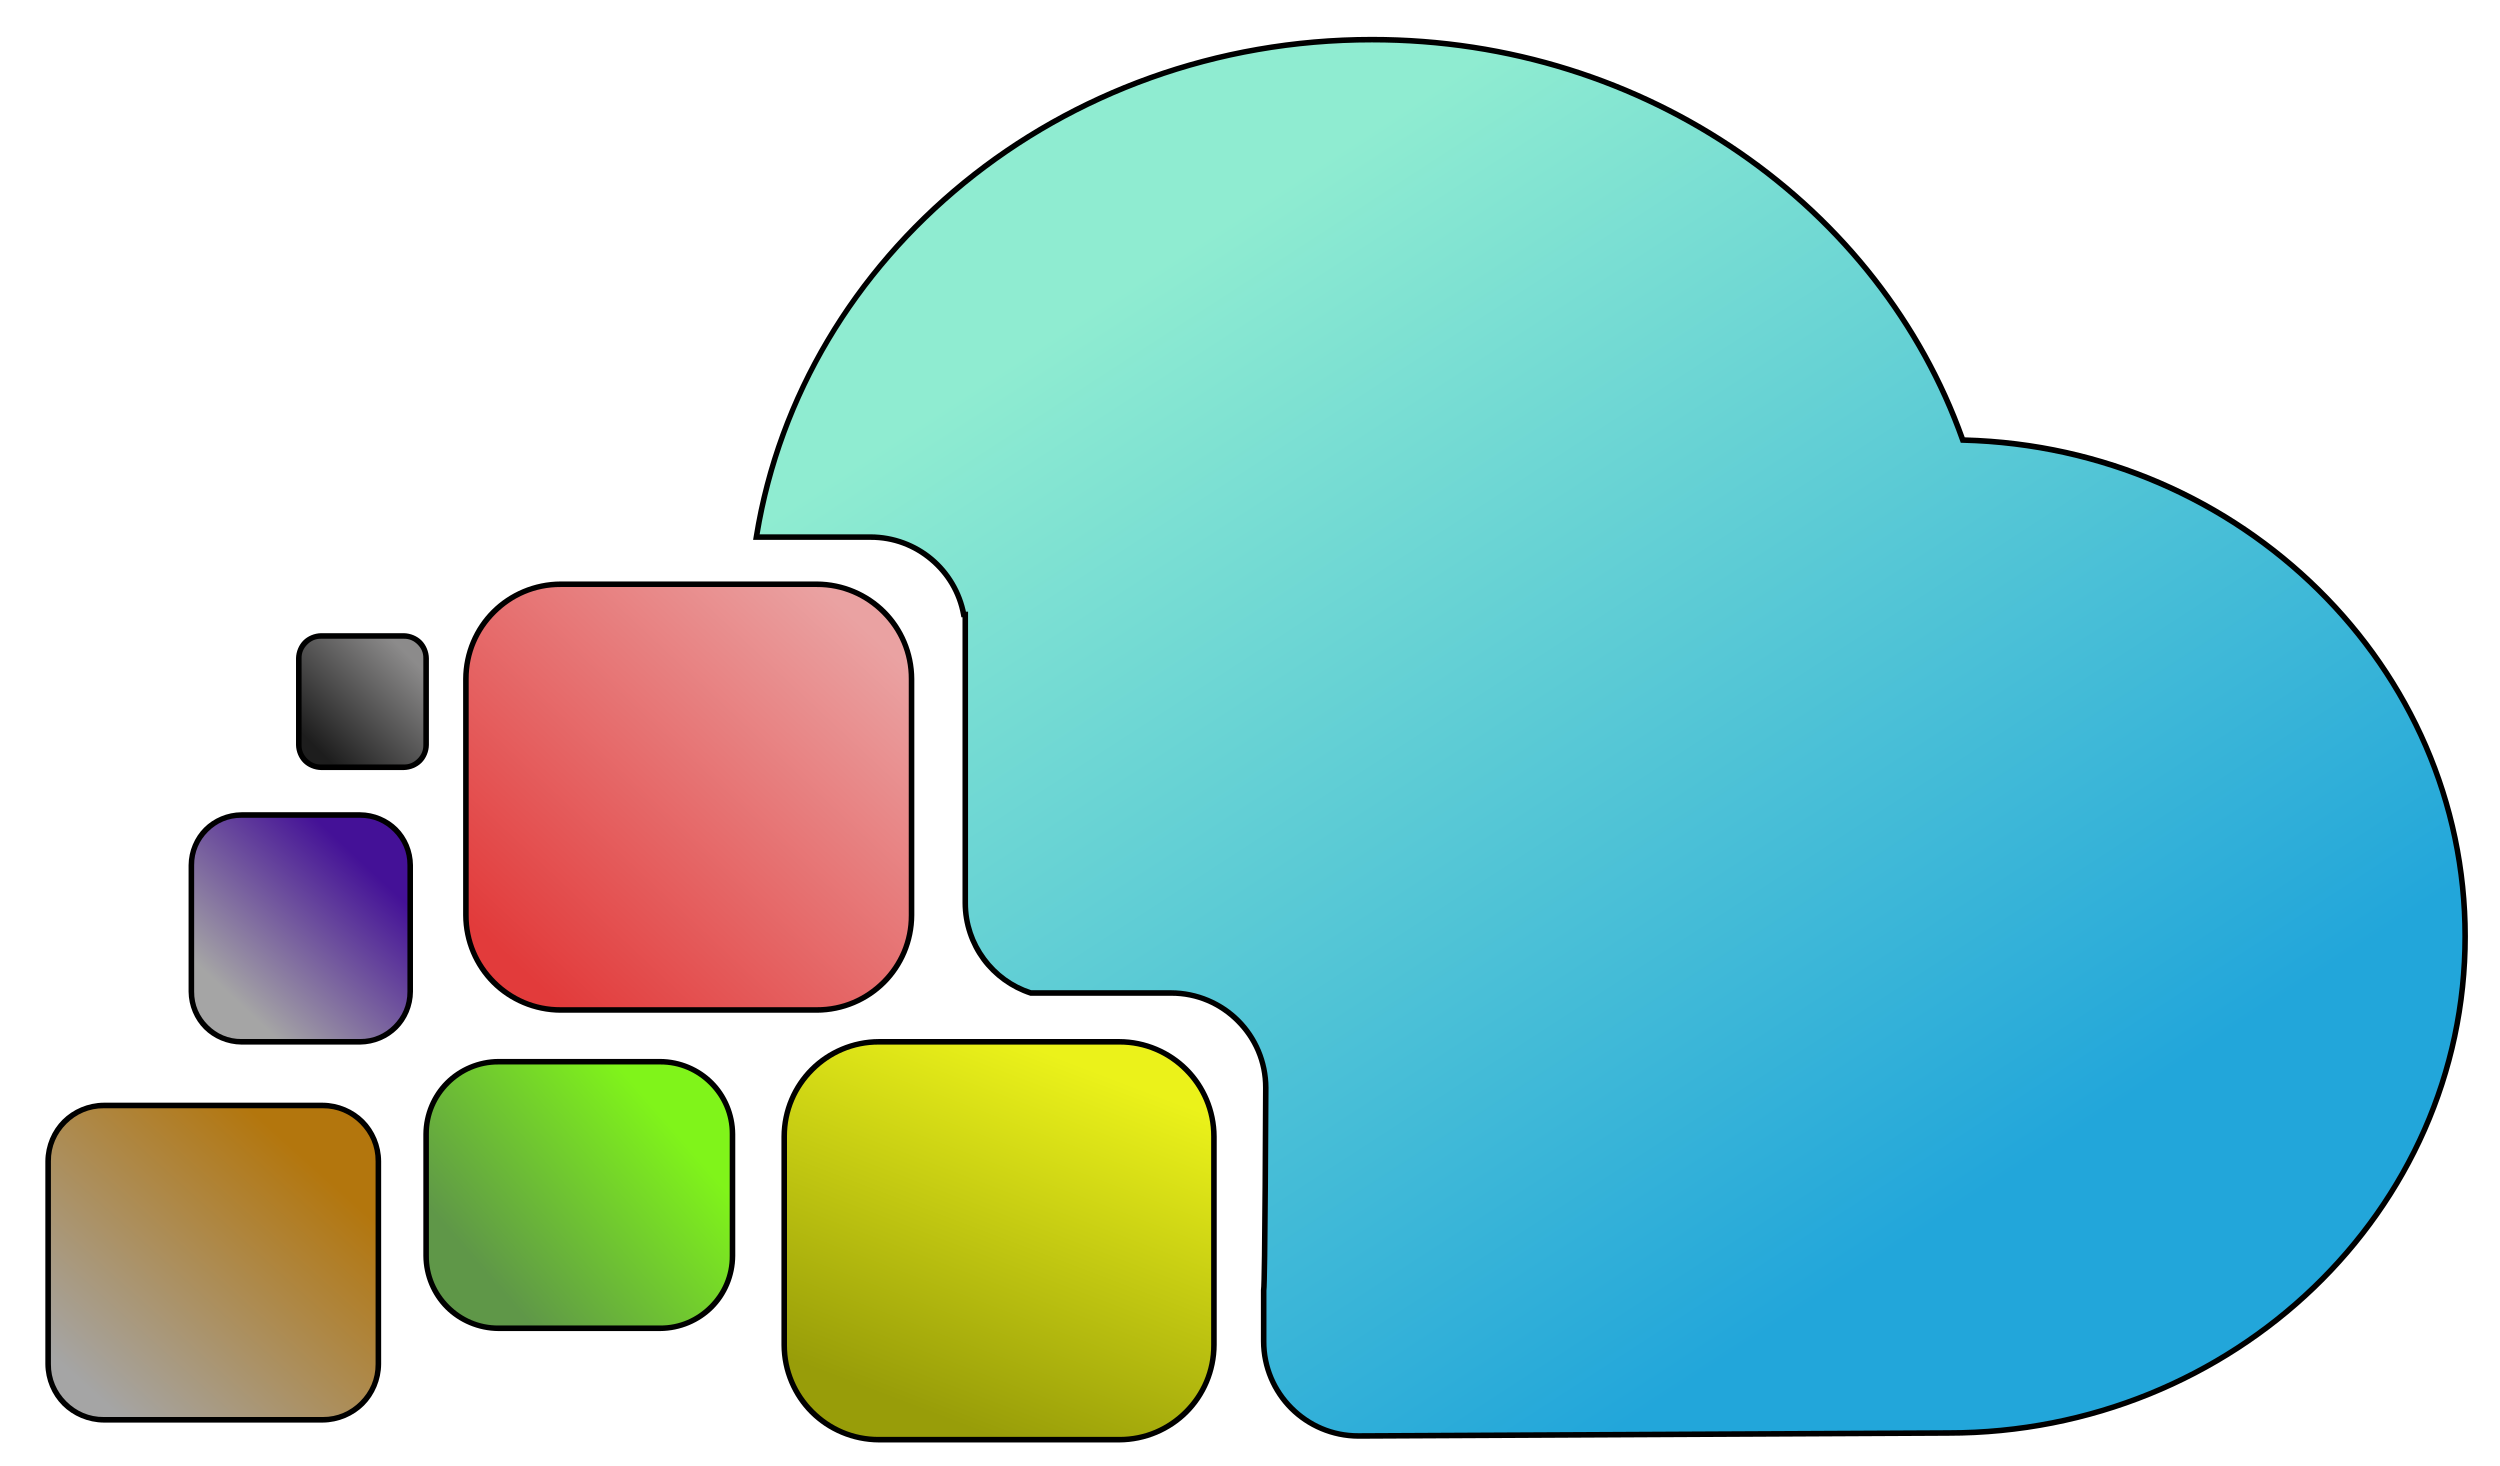
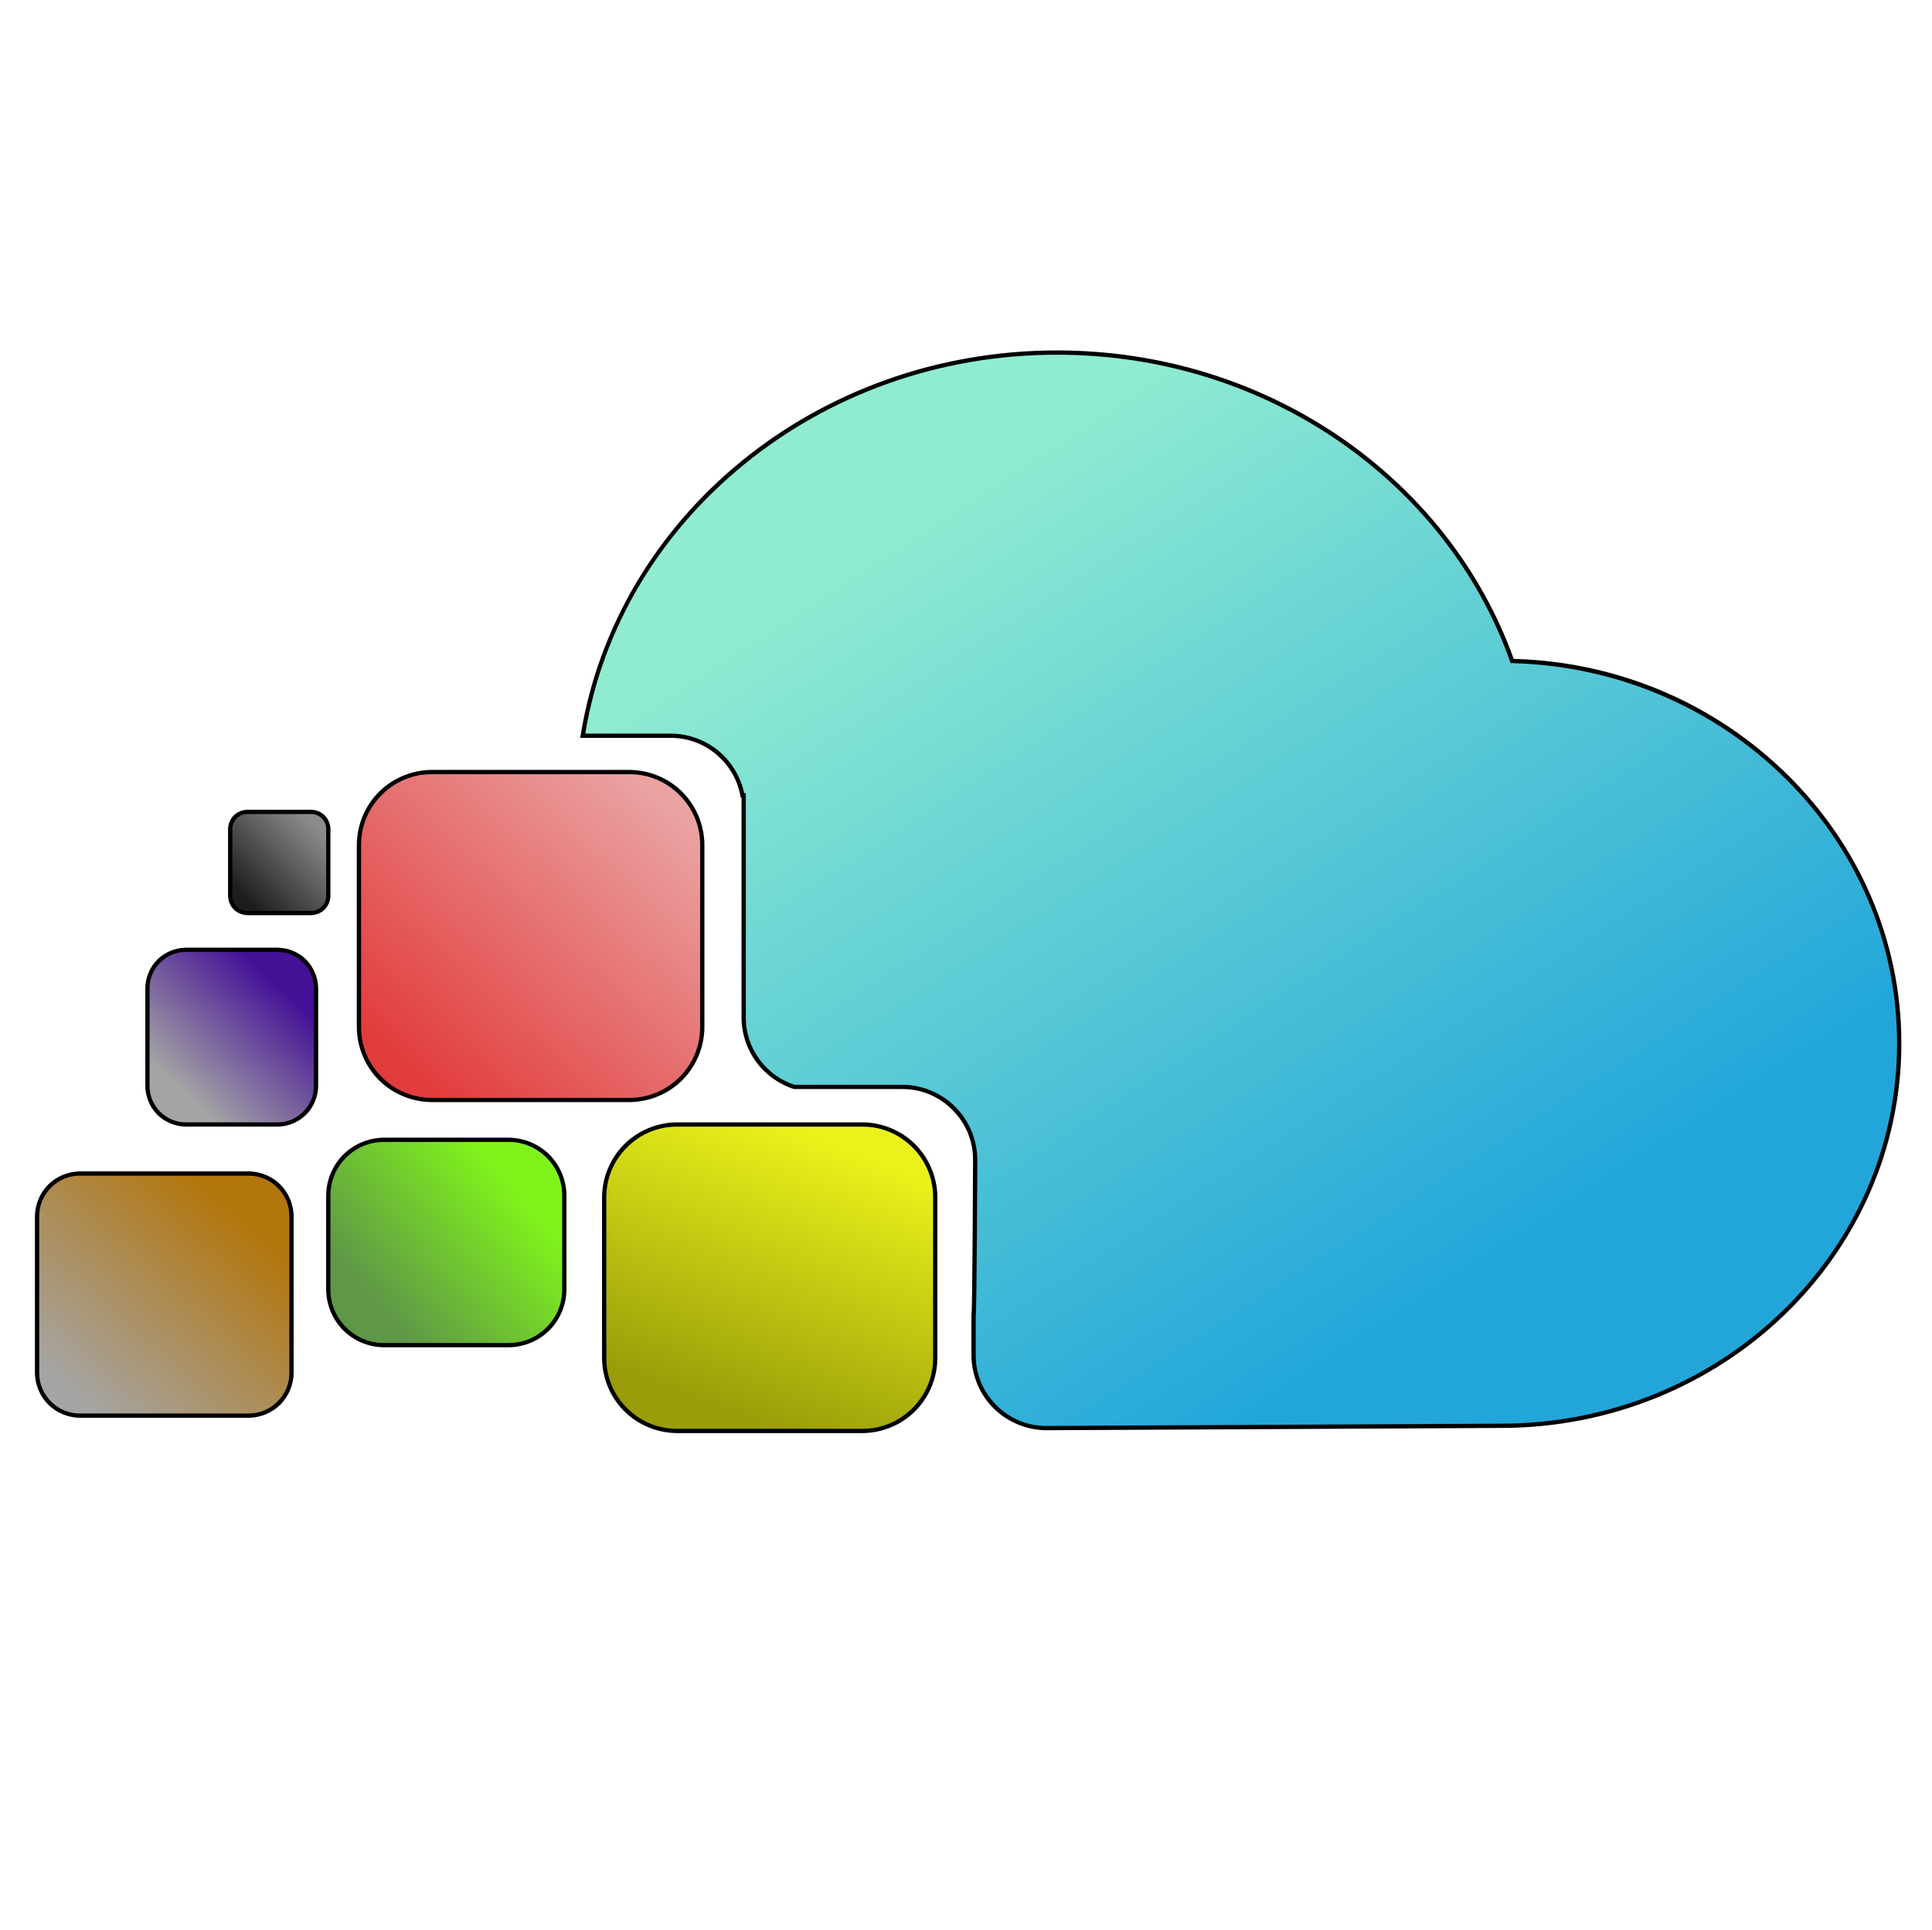
- <svg xmlns="http://www.w3.org/2000/svg" viewBox="283.098 79.324 448.557 263.023">
+ <svg xmlns="http://www.w3.org/2000/svg" viewBox="283.099 4.31 449.933 449.527">
  <defs>
    <linearGradient gradientUnits="userSpaceOnUse" x1="572.104" y1="86.436" x2="572.104" y2="336.97" id="gradient-0" spreadMethod="pad" gradientTransform="matrix(0.838903, -0.544282, 0.478716, 0.737846, -69.14843, 399.7237)">
      <stop offset="0" style="stop-color: rgb(143, 236, 209);" />
      <stop offset="1" style="stop-color: rgb(34, 166, 218);" />
    </linearGradient>
    <linearGradient gradientUnits="userSpaceOnUse" x1="406.67" y1="184.15" x2="406.67" y2="260.537" id="gradient-1" gradientTransform="matrix(0.731329, 0.682025, -0.7757, 0.831776, 280.6615, -241.3834)">
      <stop offset="0" style="stop-color: rgb(234, 162, 162);" />
      <stop offset="1" style="stop-color: rgb(226, 59, 59);" />
    </linearGradient>
    <linearGradient gradientUnits="userSpaceOnUse" x1="462.354" y1="266.247" x2="462.354" y2="337.636" id="gradient-2" gradientTransform="matrix(0.934154, 0.356871, -0.340003, 0.889999, 145.2417, -127.8606)">
      <stop offset="0" style="stop-color: rgba(235, 242, 26, 1)" />
      <stop offset="1" style="stop-color: rgba(152, 157, 9, 1)" />
    </linearGradient>
    <linearGradient gradientUnits="userSpaceOnUse" x1="387.038" y1="269.817" x2="387.038" y2="317.648" id="gradient-3" gradientTransform="matrix(0.65493, 0.75569, -0.671642, 0.582089, 331.1954, -168.2989)">
      <stop offset="0" style="stop-color: rgb(128, 244, 26);" />
      <stop offset="1" style="stop-color: rgb(95, 151, 72);" />
    </linearGradient>
    <linearGradient gradientUnits="userSpaceOnUse" x1="348.131" y1="193.431" x2="348.131" y2="216.989" id="gradient-4" gradientTransform="matrix(0.706425, 0.707788, -0.705038, 0.70368, 247.2444, -185.234)">
      <stop offset="0" style="stop-color: rgb(140, 139, 139);" />
      <stop offset="1" style="stop-color: rgba(29, 29, 29, 1)" />
    </linearGradient>
    <linearGradient gradientUnits="userSpaceOnUse" x1="337.066" y1="225.556" x2="337.066" y2="266.249" id="gradient-5" gradientTransform="matrix(0.730379, 0.683042, -0.563746, 0.602816, 230.028, -131.2582)">
      <stop offset="0" style="stop-color: rgb(68, 17, 151);" />
      <stop offset="1" style="stop-color: rgba(165, 165, 165, 1)" />
    </linearGradient>
    <linearGradient gradientUnits="userSpaceOnUse" x1="321.36" y1="277.671" x2="321.36" y2="334.069" id="gradient-6" gradientTransform="matrix(0.743542, 0.668689, -0.674854, 0.750397, 288.0507, -134.6334)">
      <stop offset="0" style="stop-color: rgb(179, 118, 13);" />
      <stop offset="1" style="stop-color: rgba(165, 165, 165, 1)" />
    </linearGradient>
  </defs>
  <path d="M 725.399 247.34 C 725.399 296.546 683.872 336.436 632.646 336.436 C 632.313 336.436 631.98 336.434 631.647 336.431 C 631.522 336.434 631.397 336.435 631.272 336.435 L 526.829 336.97 C 517.44 336.97 509.829 329.359 509.829 319.97 L 509.829 310.824 C 510.075 309.673 510.204 308.48 510.204 307.256 L 510.204 274.491 C 510.204 265.102 502.593 257.491 493.204 257.491 L 468.047 257.491 C 461.224 255.281 456.29 248.874 456.29 241.315 L 456.29 189.573 L 456.004 189.573 C 454.539 181.674 447.613 175.692 439.289 175.692 L 418.808 175.692 C 426.91 125.166 473.274 86.436 529.256 86.436 C 578.607 86.436 620.483 116.535 635.261 158.279 C 685.278 159.609 725.399 198.974 725.399 247.34 Z" style="fill-rule: nonzero; fill: url(#gradient-0); paint-order: fill;" />
  <path d="M 725.899 247.34 C 725.899 272.049 715.429 294.515 698.579 310.701 C 681.73 326.885 658.358 336.936 632.646 336.936 C 632.311 336.936 526.829 337.47 526.829 337.47 C 522.032 337.448 517.594 335.484 514.455 332.344 C 511.315 329.205 509.351 324.767 509.329 319.97 L 509.329 310.771 L 509.34 310.72 C 509.582 309.594 509.704 274.491 509.704 274.491 C 509.726 269.899 507.885 265.837 504.871 262.824 C 501.858 259.81 497.796 257.969 493.204 257.991 L 467.967 257.991 L 467.893 257.967 C 464.411 256.825 461.338 254.589 459.208 251.706 C 457.078 248.824 455.804 245.178 455.79 241.315 L 455.79 190.073 L 455.586 190.073 L 455.512 189.664 C 454.812 185.798 452.79 182.484 449.897 180.053 C 447.003 177.622 443.36 176.175 439.289 176.192 L 418.221 176.192 L 418.314 175.613 C 422.399 150.259 436.095 127.78 455.761 111.729 C 475.424 95.681 501.176 85.936 529.256 85.936 C 554.01 85.936 576.964 93.509 595.507 106.292 C 614.053 119.076 628.157 136.983 635.617 157.789 C 660.722 158.476 683.093 168.701 699.437 184.815 C 715.783 200.931 725.899 223.053 725.899 247.34 Z M 698.735 185.527 C 682.515 169.535 660.16 159.422 635.248 158.779 L 634.904 158.77 L 634.79 158.446 C 627.44 137.645 613.364 119.816 594.94 107.115 C 576.512 94.412 553.853 86.936 529.256 86.936 C 501.353 86.936 475.933 96.556 456.393 112.504 C 436.856 128.45 423.527 150.259 419.396 175.192 L 439.289 175.192 C 443.542 175.209 447.524 176.753 450.54 179.288 C 453.557 181.822 455.731 185.449 456.496 189.482 L 456.418 189.073 L 456.79 189.073 L 456.79 241.315 C 456.776 245.011 457.969 248.348 460.012 251.112 C 462.054 253.875 464.818 255.915 468.126 256.991 L 493.204 256.991 C 498.001 257.013 502.439 258.977 505.578 262.117 C 508.718 265.256 510.682 269.694 510.704 274.491 C 510.704 274.491 510.572 309.715 510.329 310.876 L 510.329 319.97 C 510.307 324.562 512.148 328.624 515.162 331.637 C 518.175 334.651 522.237 336.492 526.829 336.47 C 526.829 336.47 632.314 335.936 632.646 335.936 C 658.16 335.936 681.164 326.042 697.886 309.98 C 714.606 293.919 724.899 271.837 724.899 247.34 C 724.899 223.261 714.954 201.518 698.735 185.527 Z" style="" />
  <rect x="366.692" y="184.15" width="79.957" height="76.387" rx="17" ry="17" style="fill: url(#gradient-1); paint-order: fill; fill-rule: nonzero;" />
  <path d="M 383.692 183.65 L 429.649 183.65 C 434.446 183.672 438.884 185.636 442.023 188.776 C 445.163 191.915 447.127 196.353 447.149 201.15 L 447.149 243.537 C 447.127 248.334 445.163 252.772 442.023 255.911 C 438.884 259.051 434.446 261.015 429.649 261.037 L 383.692 261.037 C 378.895 261.015 374.457 259.051 371.318 255.911 C 368.178 252.772 366.214 248.334 366.192 243.537 L 366.192 201.15 C 366.214 196.353 368.178 191.915 371.318 188.776 C 374.457 185.636 378.895 183.672 383.692 183.65 Z M 372.025 189.483 C 369.011 192.496 367.17 196.558 367.192 201.15 L 367.192 243.537 C 367.17 248.129 369.011 252.191 372.025 255.204 C 375.038 258.218 379.1 260.059 383.692 260.037 L 429.649 260.037 C 434.241 260.059 438.303 258.218 441.316 255.204 C 444.33 252.191 446.171 248.129 446.149 243.537 L 446.149 201.15 C 446.171 196.558 444.33 192.496 441.316 189.483 C 438.303 186.469 434.241 184.628 429.649 184.65 L 383.692 184.65 C 379.1 184.628 375.038 186.469 372.025 189.483 Z" style="" />
  <rect x="423.804" y="266.247" width="77.101" height="71.389" rx="17" ry="17" style="fill: url(#gradient-2); paint-order: fill; fill-rule: nonzero;" />
  <path d="M 440.804 265.747 L 483.905 265.747 C 488.702 265.769 493.14 267.733 496.279 270.873 C 499.419 274.012 501.383 278.45 501.405 283.247 L 501.405 320.636 C 501.383 325.433 499.419 329.871 496.279 333.01 C 493.14 336.15 488.702 338.114 483.905 338.136 L 440.804 338.136 C 436.007 338.114 431.569 336.15 428.43 333.01 C 425.29 329.871 423.326 325.433 423.304 320.636 L 423.304 283.247 C 423.326 278.45 425.29 274.012 428.43 270.873 C 431.569 267.733 436.007 265.769 440.804 265.747 Z M 429.137 271.58 C 426.123 274.593 424.282 278.655 424.304 283.247 L 424.304 320.636 C 424.282 325.228 426.123 329.29 429.137 332.303 C 432.15 335.317 436.212 337.158 440.804 337.136 L 483.905 337.136 C 488.497 337.158 492.559 335.317 495.572 332.303 C 498.586 329.29 500.427 325.228 500.405 320.636 L 500.405 283.247 C 500.427 278.655 498.586 274.593 495.572 271.58 C 492.559 268.566 488.497 266.725 483.905 266.747 L 440.804 266.747 C 436.212 266.725 432.15 268.566 429.137 271.58 Z" style="" />
  <rect x="317.433" y="225.556" width="39.265" height="40.693" rx="9" ry="9" style="fill: url(#gradient-5); paint-order: fill; fill-rule: nonzero;" />
  <path d="M 326.433 225.056 L 347.698 225.056 C 350.285 225.078 352.724 226.147 354.416 227.838 C 356.107 229.53 357.176 231.969 357.198 234.556 L 357.198 257.249 C 357.176 259.836 356.107 262.275 354.416 263.967 C 352.724 265.658 350.285 266.727 347.698 266.749 L 326.433 266.749 C 323.846 266.727 321.407 265.658 319.716 263.967 C 318.024 262.275 316.955 259.836 316.933 257.249 L 316.933 234.556 C 316.955 231.969 318.024 229.53 319.716 227.838 C 321.407 226.147 323.846 225.078 326.433 225.056 Z M 320.423 228.546 C 318.857 230.111 317.911 232.173 317.933 234.556 L 317.933 257.249 C 317.911 259.632 318.857 261.694 320.423 263.259 C 321.988 264.825 324.05 265.771 326.433 265.749 L 347.698 265.749 C 350.081 265.771 352.143 264.825 353.708 263.259 C 355.274 261.694 356.22 259.632 356.198 257.249 L 356.198 234.556 C 356.22 232.173 355.274 230.111 353.708 228.546 C 352.143 226.98 350.081 226.034 347.698 226.056 L 326.433 226.056 C 324.05 226.034 321.988 226.98 320.423 228.546 Z" style="" />
  <rect x="336.709" y="193.431" width="22.844" height="23.558" rx="4" ry="4" style="fill: url(#gradient-4); paint-order: fill; fill-rule: nonzero;" />
  <path d="M 340.709 192.931 L 355.553 192.931 C 356.76 192.953 357.948 193.462 358.735 194.249 C 359.522 195.036 360.031 196.224 360.053 197.431 L 360.053 212.989 C 360.031 214.196 359.522 215.384 358.735 216.171 C 357.948 216.958 356.76 217.467 355.553 217.489 L 340.709 217.489 C 339.502 217.467 338.314 216.958 337.527 216.171 C 336.74 215.384 336.231 214.196 336.209 212.989 L 336.209 197.431 C 336.231 196.224 336.74 195.036 337.527 194.249 C 338.314 193.462 339.502 192.953 340.709 192.931 Z M 338.234 194.956 C 337.573 195.617 337.187 196.429 337.209 197.431 L 337.209 212.989 C 337.187 213.991 337.573 214.803 338.234 215.464 C 338.895 216.125 339.707 216.511 340.709 216.489 L 355.553 216.489 C 356.555 216.511 357.367 216.125 358.028 215.464 C 358.689 214.803 359.075 213.991 359.053 212.989 L 359.053 197.431 C 359.075 196.429 358.689 195.617 358.028 194.956 C 357.367 194.295 356.555 193.909 355.553 193.931 L 340.709 193.931 C 339.707 193.909 338.895 194.295 338.234 194.956 Z" style="" />
  <rect x="291.733" y="277.671" width="59.254" height="56.398" rx="10" ry="10" style="fill: url(#gradient-6); paint-order: fill; fill-rule: nonzero;" />
  <path d="M 301.733 277.171 L 340.987 277.171 C 343.851 277.193 346.539 278.374 348.412 280.246 C 350.284 282.119 351.465 284.807 351.487 287.671 L 351.487 324.069 C 351.465 326.933 350.284 329.621 348.412 331.494 C 346.539 333.366 343.851 334.547 340.987 334.569 L 301.733 334.569 C 298.869 334.547 296.181 333.366 294.308 331.494 C 292.436 329.621 291.255 326.933 291.233 324.069 L 291.233 287.671 C 291.255 284.807 292.436 282.119 294.308 280.246 C 296.181 278.374 298.869 277.193 301.733 277.171 Z M 295.015 280.953 C 293.269 282.7 292.211 285.012 292.233 287.671 L 292.233 324.069 C 292.211 326.728 293.269 329.04 295.015 330.787 C 296.762 332.533 299.074 333.591 301.733 333.569 L 340.987 333.569 C 343.646 333.591 345.958 332.533 347.705 330.787 C 349.451 329.04 350.509 326.728 350.487 324.069 L 350.487 287.671 C 350.509 285.012 349.451 282.7 347.705 280.953 C 345.958 279.207 343.646 278.149 340.987 278.171 L 301.733 278.171 C 299.074 278.149 296.762 279.207 295.015 280.953 Z" style="" />
  <rect x="359.553" y="269.817" width="54.97" height="47.831" rx="13" ry="13" style="fill: url(#gradient-3); paint-order: fill; fill-rule: nonzero;" />
  <path d="M 372.553 269.317 L 401.523 269.317 C 405.215 269.339 408.653 270.855 411.069 273.271 C 413.484 275.687 415.001 279.125 415.023 282.817 L 415.023 304.648 C 415.001 308.34 413.485 311.778 411.069 314.194 C 408.653 316.609 405.215 318.126 401.523 318.148 L 372.553 318.148 C 368.861 318.126 365.423 316.609 363.007 314.194 C 360.592 311.778 359.075 308.34 359.053 304.648 L 359.053 282.817 C 359.075 279.125 360.592 275.687 363.007 273.271 C 365.423 270.856 368.861 269.339 372.553 269.317 Z M 363.714 273.978 C 361.425 276.268 360.031 279.329 360.053 282.817 L 360.053 304.648 C 360.031 308.136 361.425 311.197 363.714 313.487 C 366.004 315.776 369.065 317.17 372.553 317.148 L 401.523 317.148 C 405.011 317.17 408.072 315.776 410.362 313.487 C 412.651 311.197 414.045 308.136 414.023 304.648 L 414.023 282.817 C 414.045 279.329 412.651 276.268 410.362 273.978 C 408.072 271.689 405.011 270.295 401.523 270.317 L 372.553 270.317 C 369.065 270.295 366.004 271.689 363.714 273.978 Z" style="" />
</svg>
